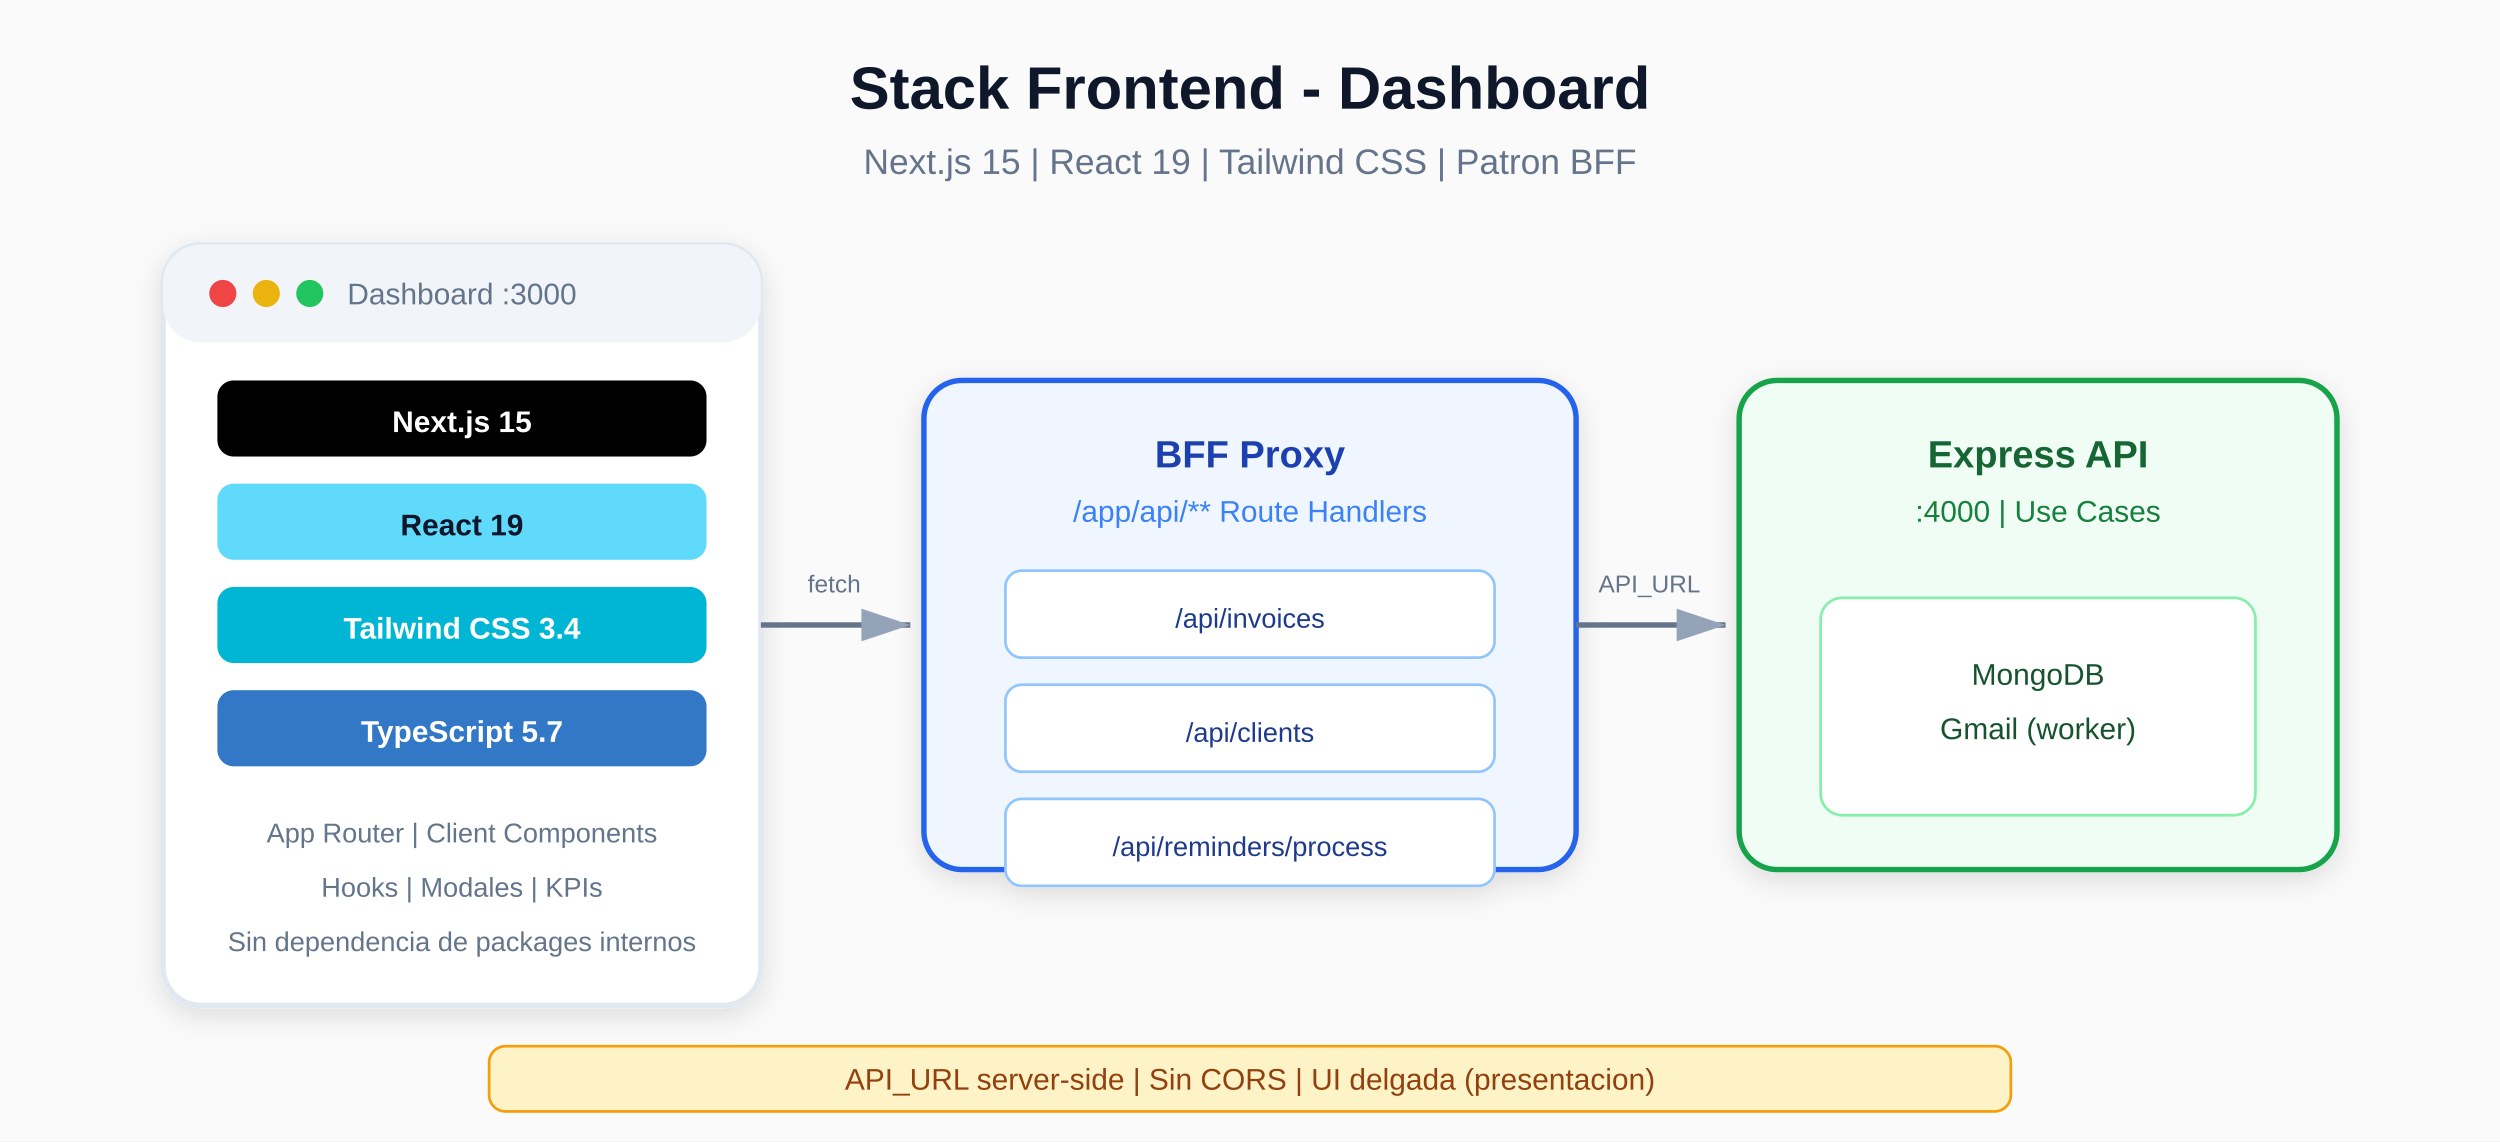
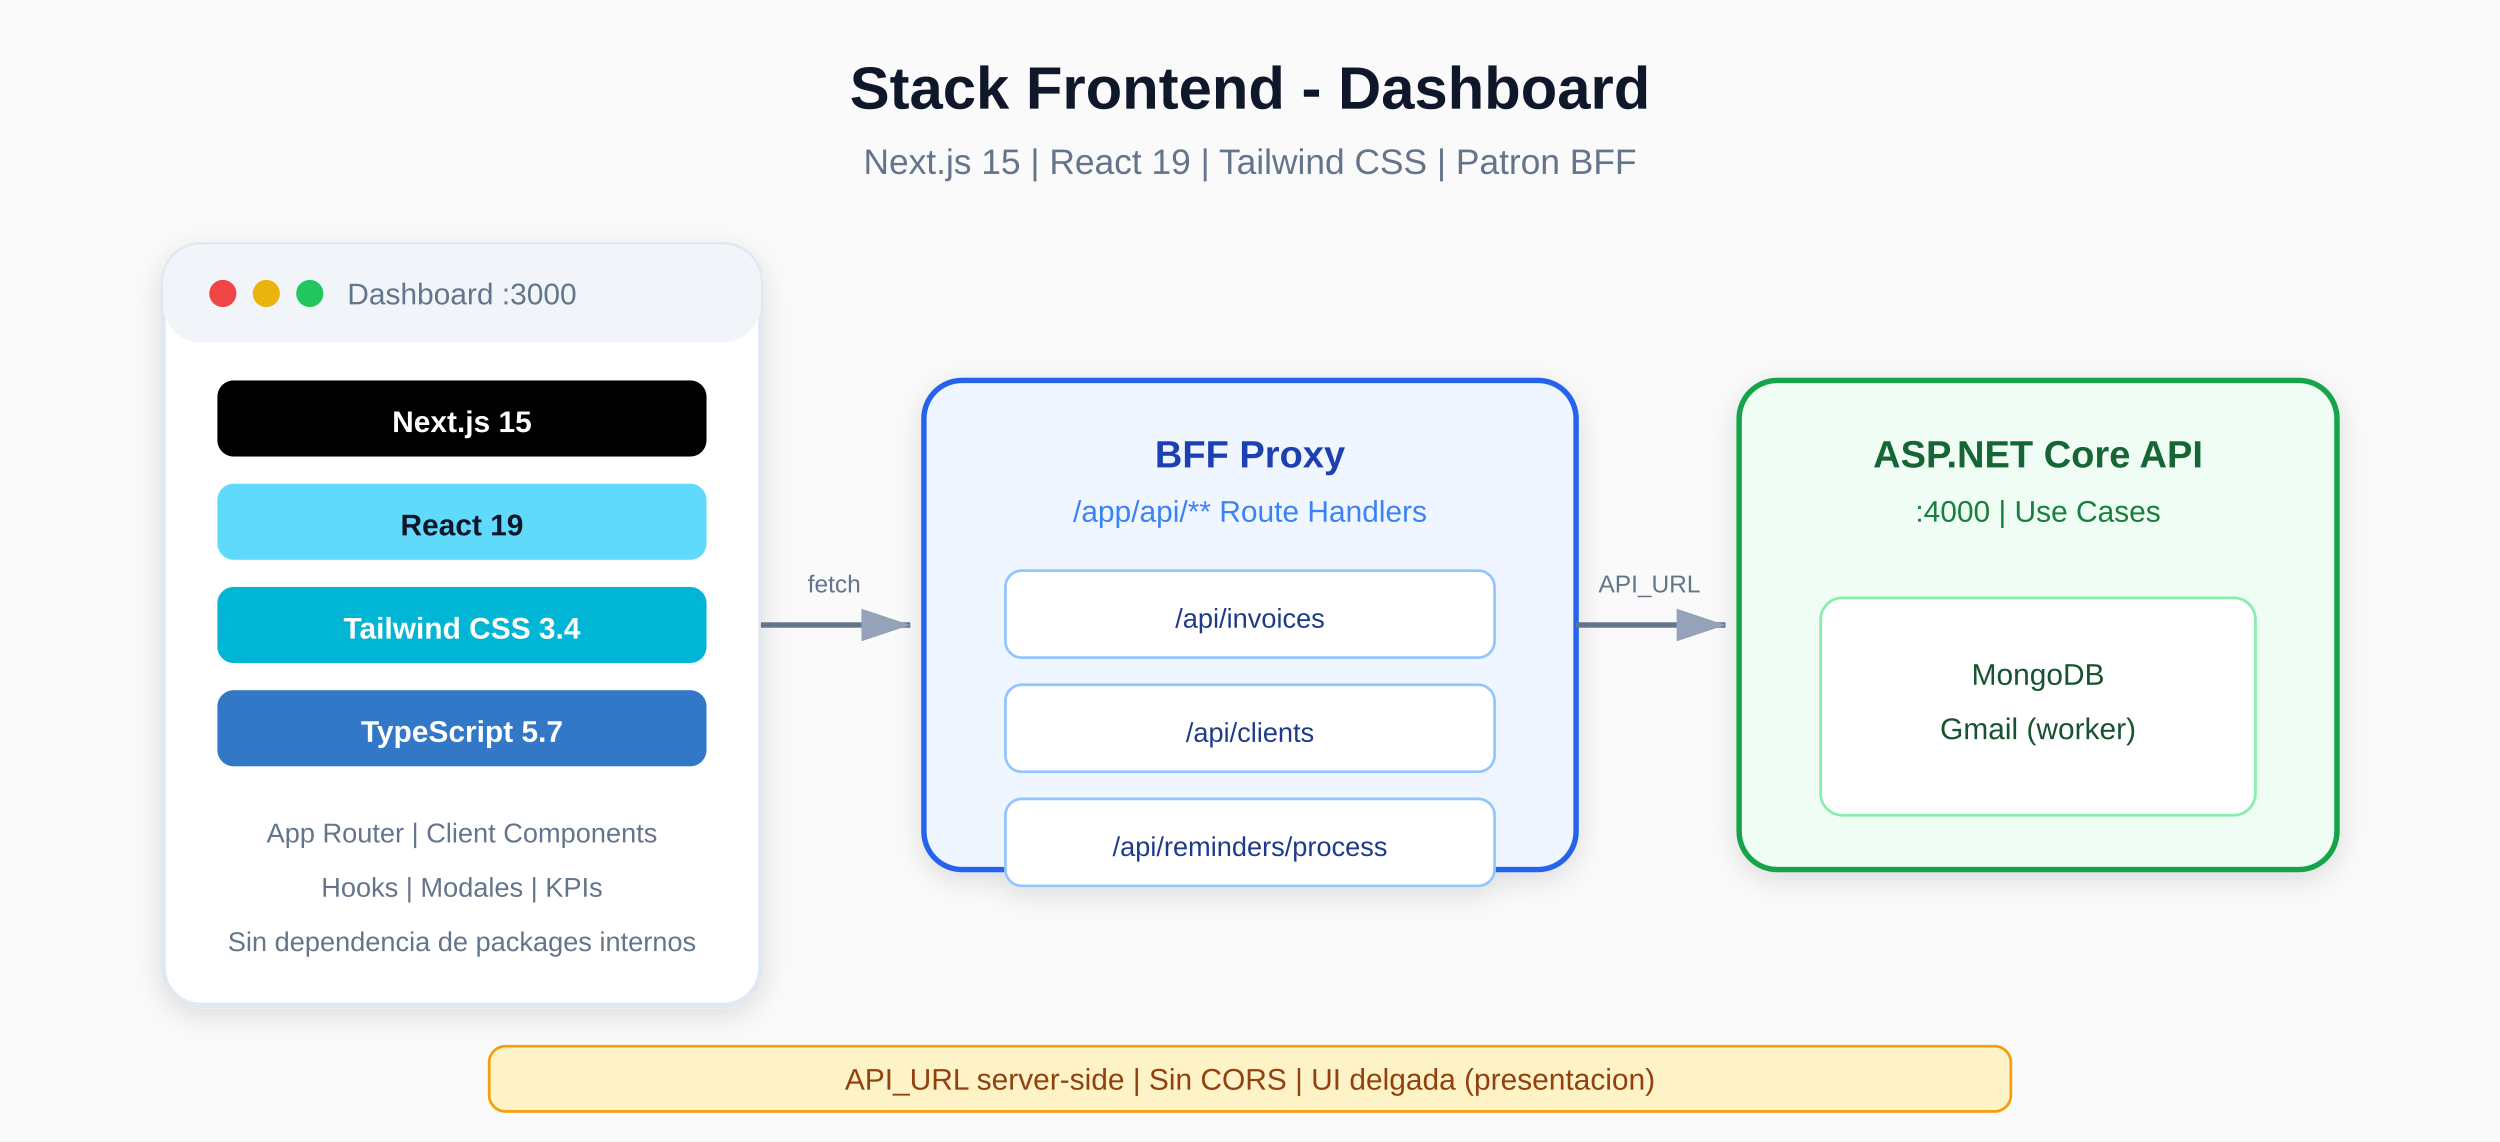
<svg xmlns="http://www.w3.org/2000/svg" viewBox="0 0 920 420" font-family="Arial, Helvetica, sans-serif">
  <defs>
    <filter id="shadow">
      <feDropShadow dx="0" dy="3" stdDeviation="5" flood-opacity="0.12" />
    </filter>
    <marker id="arrow" markerWidth="10" markerHeight="10" refX="9" refY="3" orient="auto">
      <path d="M0,0 L9,3 L0,6 Z" fill="#94a3b8" />
    </marker>
  </defs>
  <rect width="920" height="420" fill="#fafafa" />
  <text x="460" y="40" text-anchor="middle" font-size="22" font-weight="700" fill="#0f172a">Stack Frontend - Dashboard</text>
  <text x="460" y="64" text-anchor="middle" font-size="13" fill="#64748b">Next.js 15 | React 19 | Tailwind CSS | Patron BFF</text>
  <g filter="url(#shadow)">
    <rect x="60" y="90" width="220" height="280" rx="14" fill="#fff" stroke="#e2e8f0" stroke-width="2" />
    <rect x="60" y="90" width="220" height="36" rx="14" fill="#f1f5f9" />
    <circle cx="82" cy="108" r="5" fill="#ef4444" />
    <circle cx="98" cy="108" r="5" fill="#eab308" />
    <circle cx="114" cy="108" r="5" fill="#22c55e" />
    <text x="170" y="112" text-anchor="middle" font-size="11" fill="#64748b">Dashboard :3000</text>
    <rect x="80" y="140" width="180" height="28" rx="6" fill="#000" />
    <text x="170" y="159" text-anchor="middle" font-size="11" font-weight="600" fill="#fff">Next.js 15</text>
    <rect x="80" y="178" width="180" height="28" rx="6" fill="#61dafb" />
    <text x="170" y="197" text-anchor="middle" font-size="11" font-weight="600" fill="#0f172a">React 19</text>
    <rect x="80" y="216" width="180" height="28" rx="6" fill="#06b6d4" />
    <text x="170" y="235" text-anchor="middle" font-size="11" font-weight="600" fill="#fff">Tailwind CSS 3.4</text>
    <rect x="80" y="254" width="180" height="28" rx="6" fill="#3178c6" />
    <text x="170" y="273" text-anchor="middle" font-size="11" font-weight="600" fill="#fff">TypeScript 5.7</text>
    <text x="170" y="310" text-anchor="middle" font-size="10" fill="#64748b">App Router | Client Components</text>
    <text x="170" y="330" text-anchor="middle" font-size="10" fill="#64748b">Hooks | Modales | KPIs</text>
    <text x="170" y="350" text-anchor="middle" font-size="10" fill="#64748b">Sin dependencia de packages internos</text>
  </g>
  <g filter="url(#shadow)">
    <rect x="340" y="140" width="240" height="180" rx="14" fill="#eff6ff" stroke="#2563eb" stroke-width="2" />
    <text x="460" y="172" text-anchor="middle" font-size="14" font-weight="700" fill="#1e40af">BFF Proxy</text>
    <text x="460" y="192" text-anchor="middle" font-size="11" fill="#3b82f6">/app/api/** Route Handlers</text>
    <rect x="370" y="210" width="180" height="32" rx="6" fill="#fff" stroke="#93c5fd" />
    <text x="460" y="231" text-anchor="middle" font-size="10" fill="#1e3a8a">/api/invoices</text>
    <rect x="370" y="252" width="180" height="32" rx="6" fill="#fff" stroke="#93c5fd" />
    <text x="460" y="273" text-anchor="middle" font-size="10" fill="#1e3a8a">/api/clients</text>
    <rect x="370" y="294" width="180" height="32" rx="6" fill="#fff" stroke="#93c5fd" />
    <text x="460" y="315" text-anchor="middle" font-size="10" fill="#1e3a8a">/api/reminders/process</text>
  </g>
  <g filter="url(#shadow)">
    <rect x="640" y="140" width="220" height="180" rx="14" fill="#f0fdf4" stroke="#16a34a" stroke-width="2" />
-     <text x="750" y="172" text-anchor="middle" font-size="14" font-weight="700" fill="#166534">Express API</text>
+     <text x="750" y="172" text-anchor="middle" font-size="14" font-weight="700" fill="#166534">ASP.NET Core API</text>
    <text x="750" y="192" text-anchor="middle" font-size="11" fill="#15803d">:4000 | Use Cases</text>
    <rect x="670" y="220" width="160" height="80" rx="8" fill="#fff" stroke="#86efac" />
    <text x="750" y="252" text-anchor="middle" font-size="11" fill="#14532d">MongoDB</text>
    <text x="750" y="272" text-anchor="middle" font-size="11" fill="#14532d">Gmail (worker)</text>
  </g>
  <line x1="280" y1="230" x2="335" y2="230" stroke="#64748b" stroke-width="2" marker-end="url(#arrow)" />
  <text x="307" y="218" text-anchor="middle" font-size="9" fill="#64748b">fetch</text>
  <line x1="580" y1="230" x2="635" y2="230" stroke="#64748b" stroke-width="2" marker-end="url(#arrow)" />
  <text x="607" y="218" text-anchor="middle" font-size="9" fill="#64748b">API_URL</text>
  <rect x="180" y="385" width="560" height="24" rx="6" fill="#fef3c7" stroke="#f59e0b" />
  <text x="460" y="401" text-anchor="middle" font-size="11" fill="#92400e">API_URL server-side | Sin CORS | UI delgada (presentacion)</text>
</svg>
